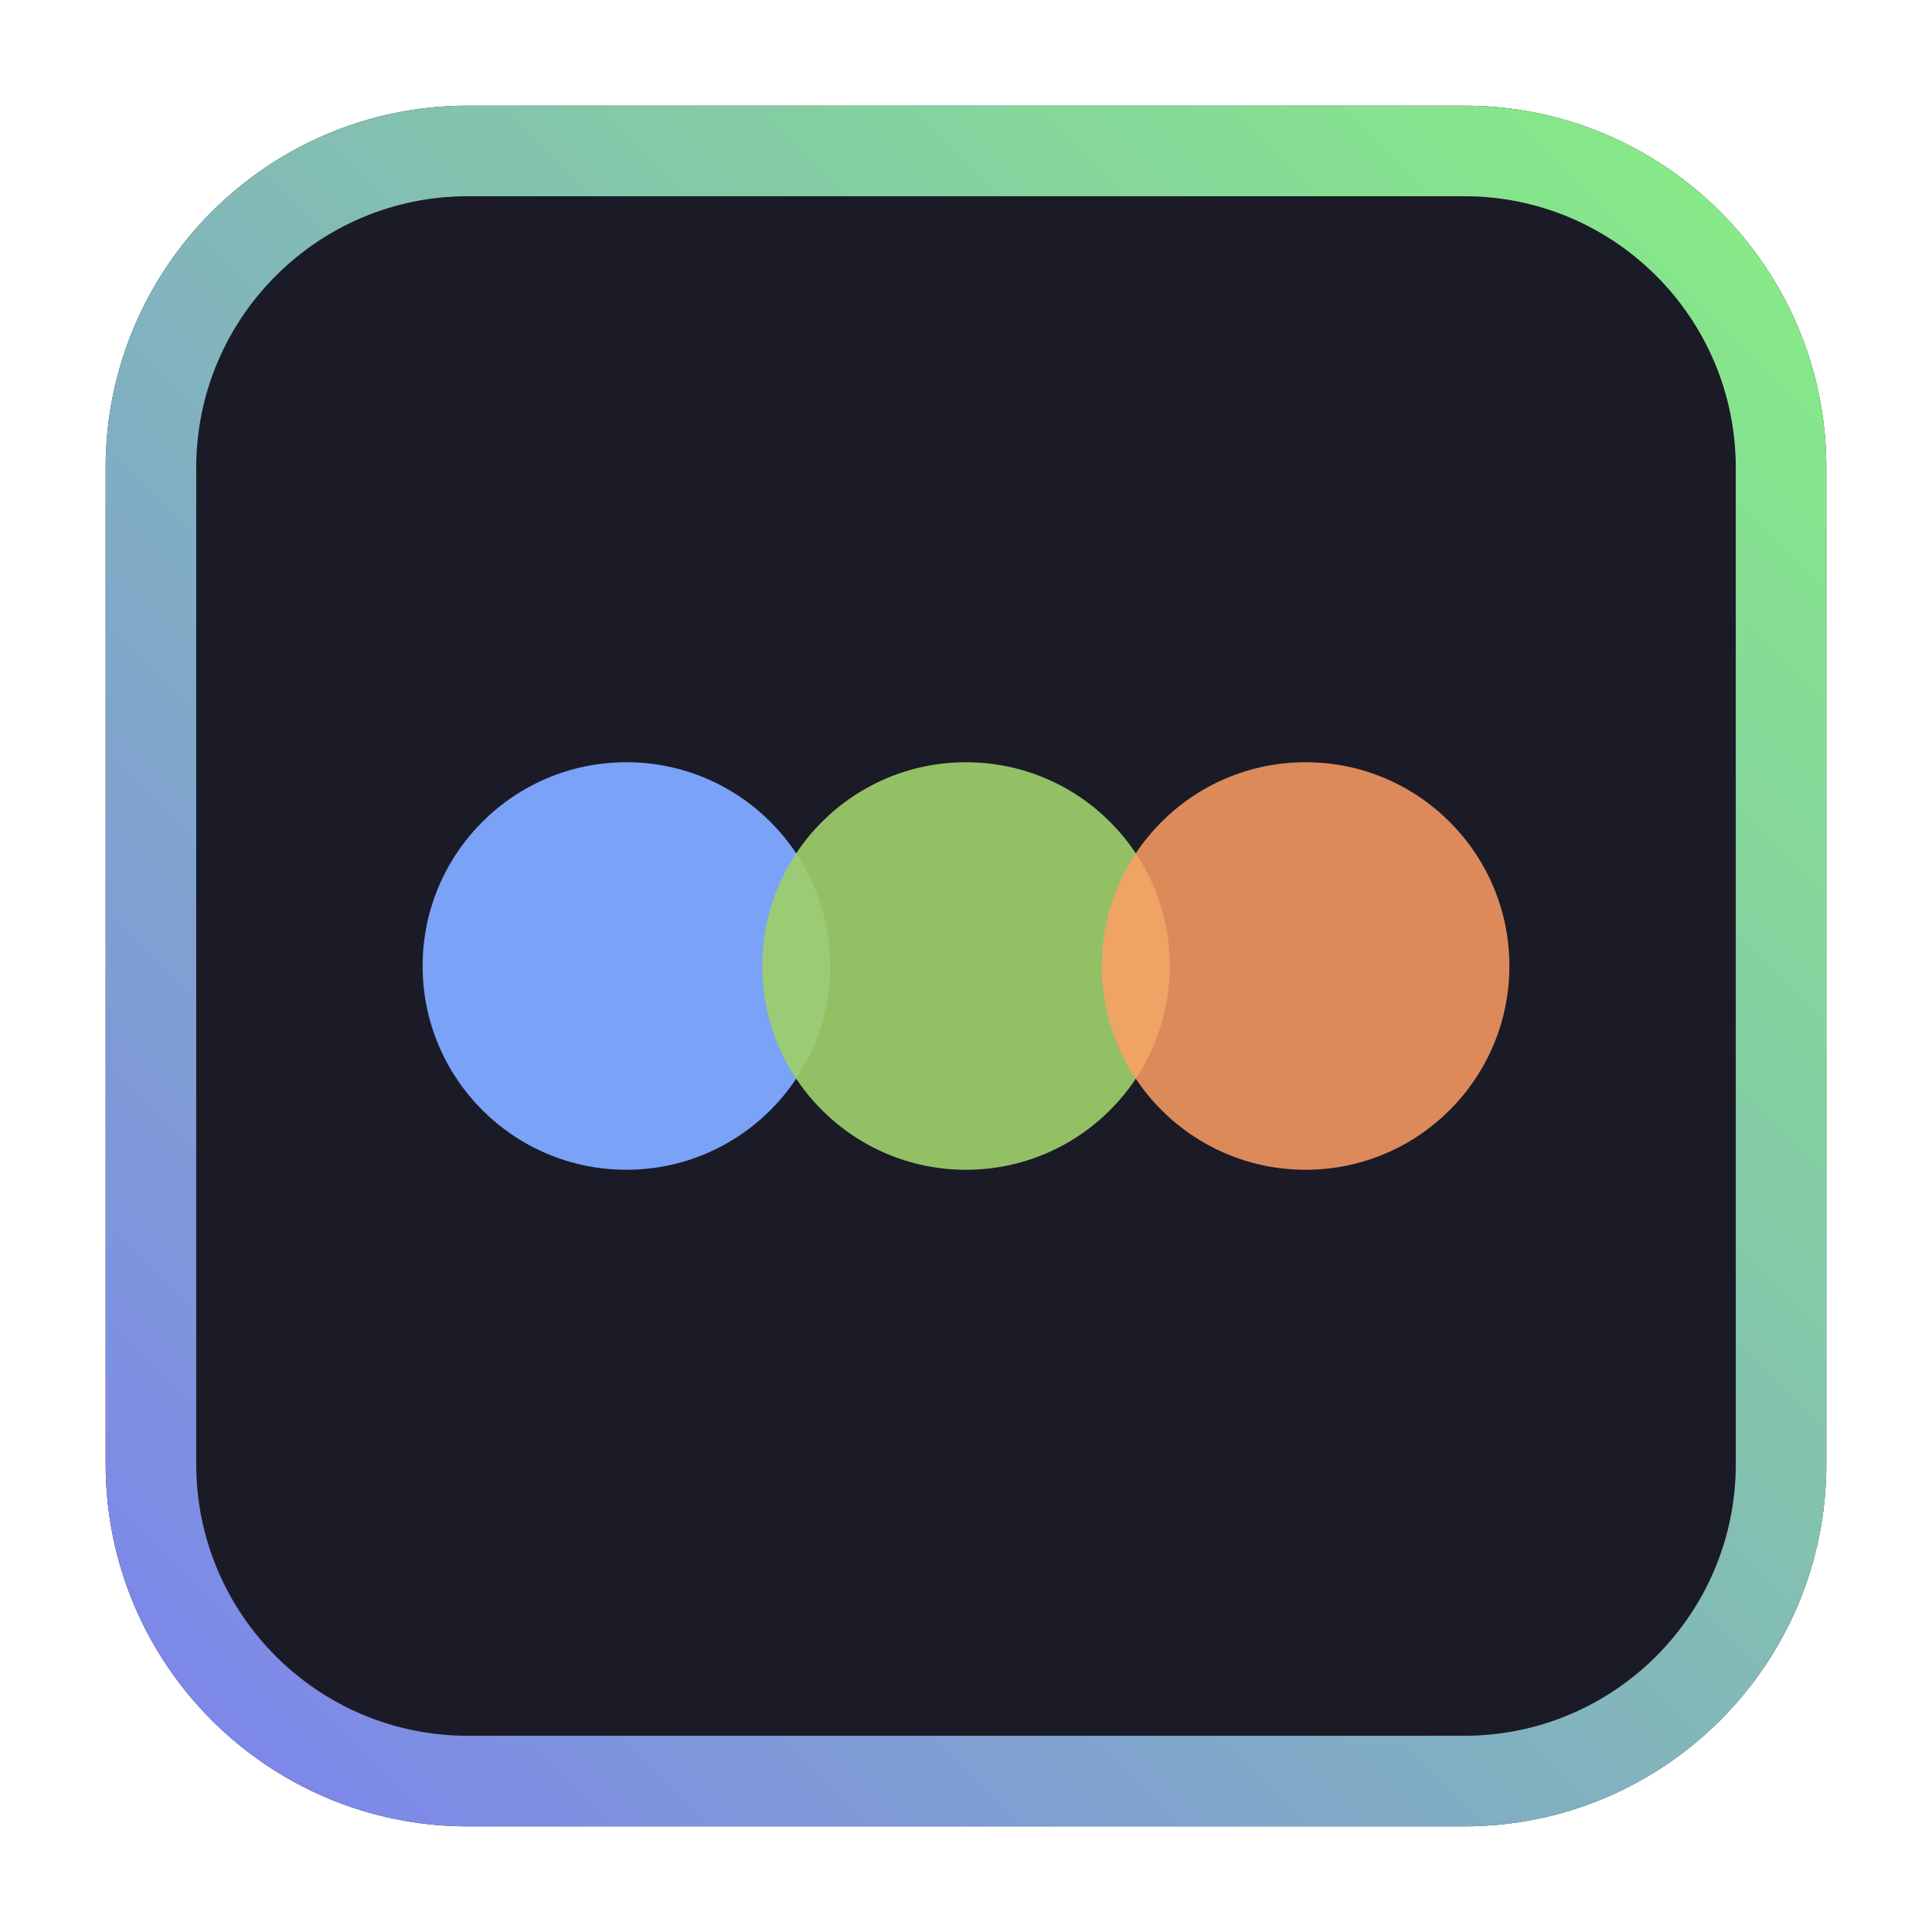
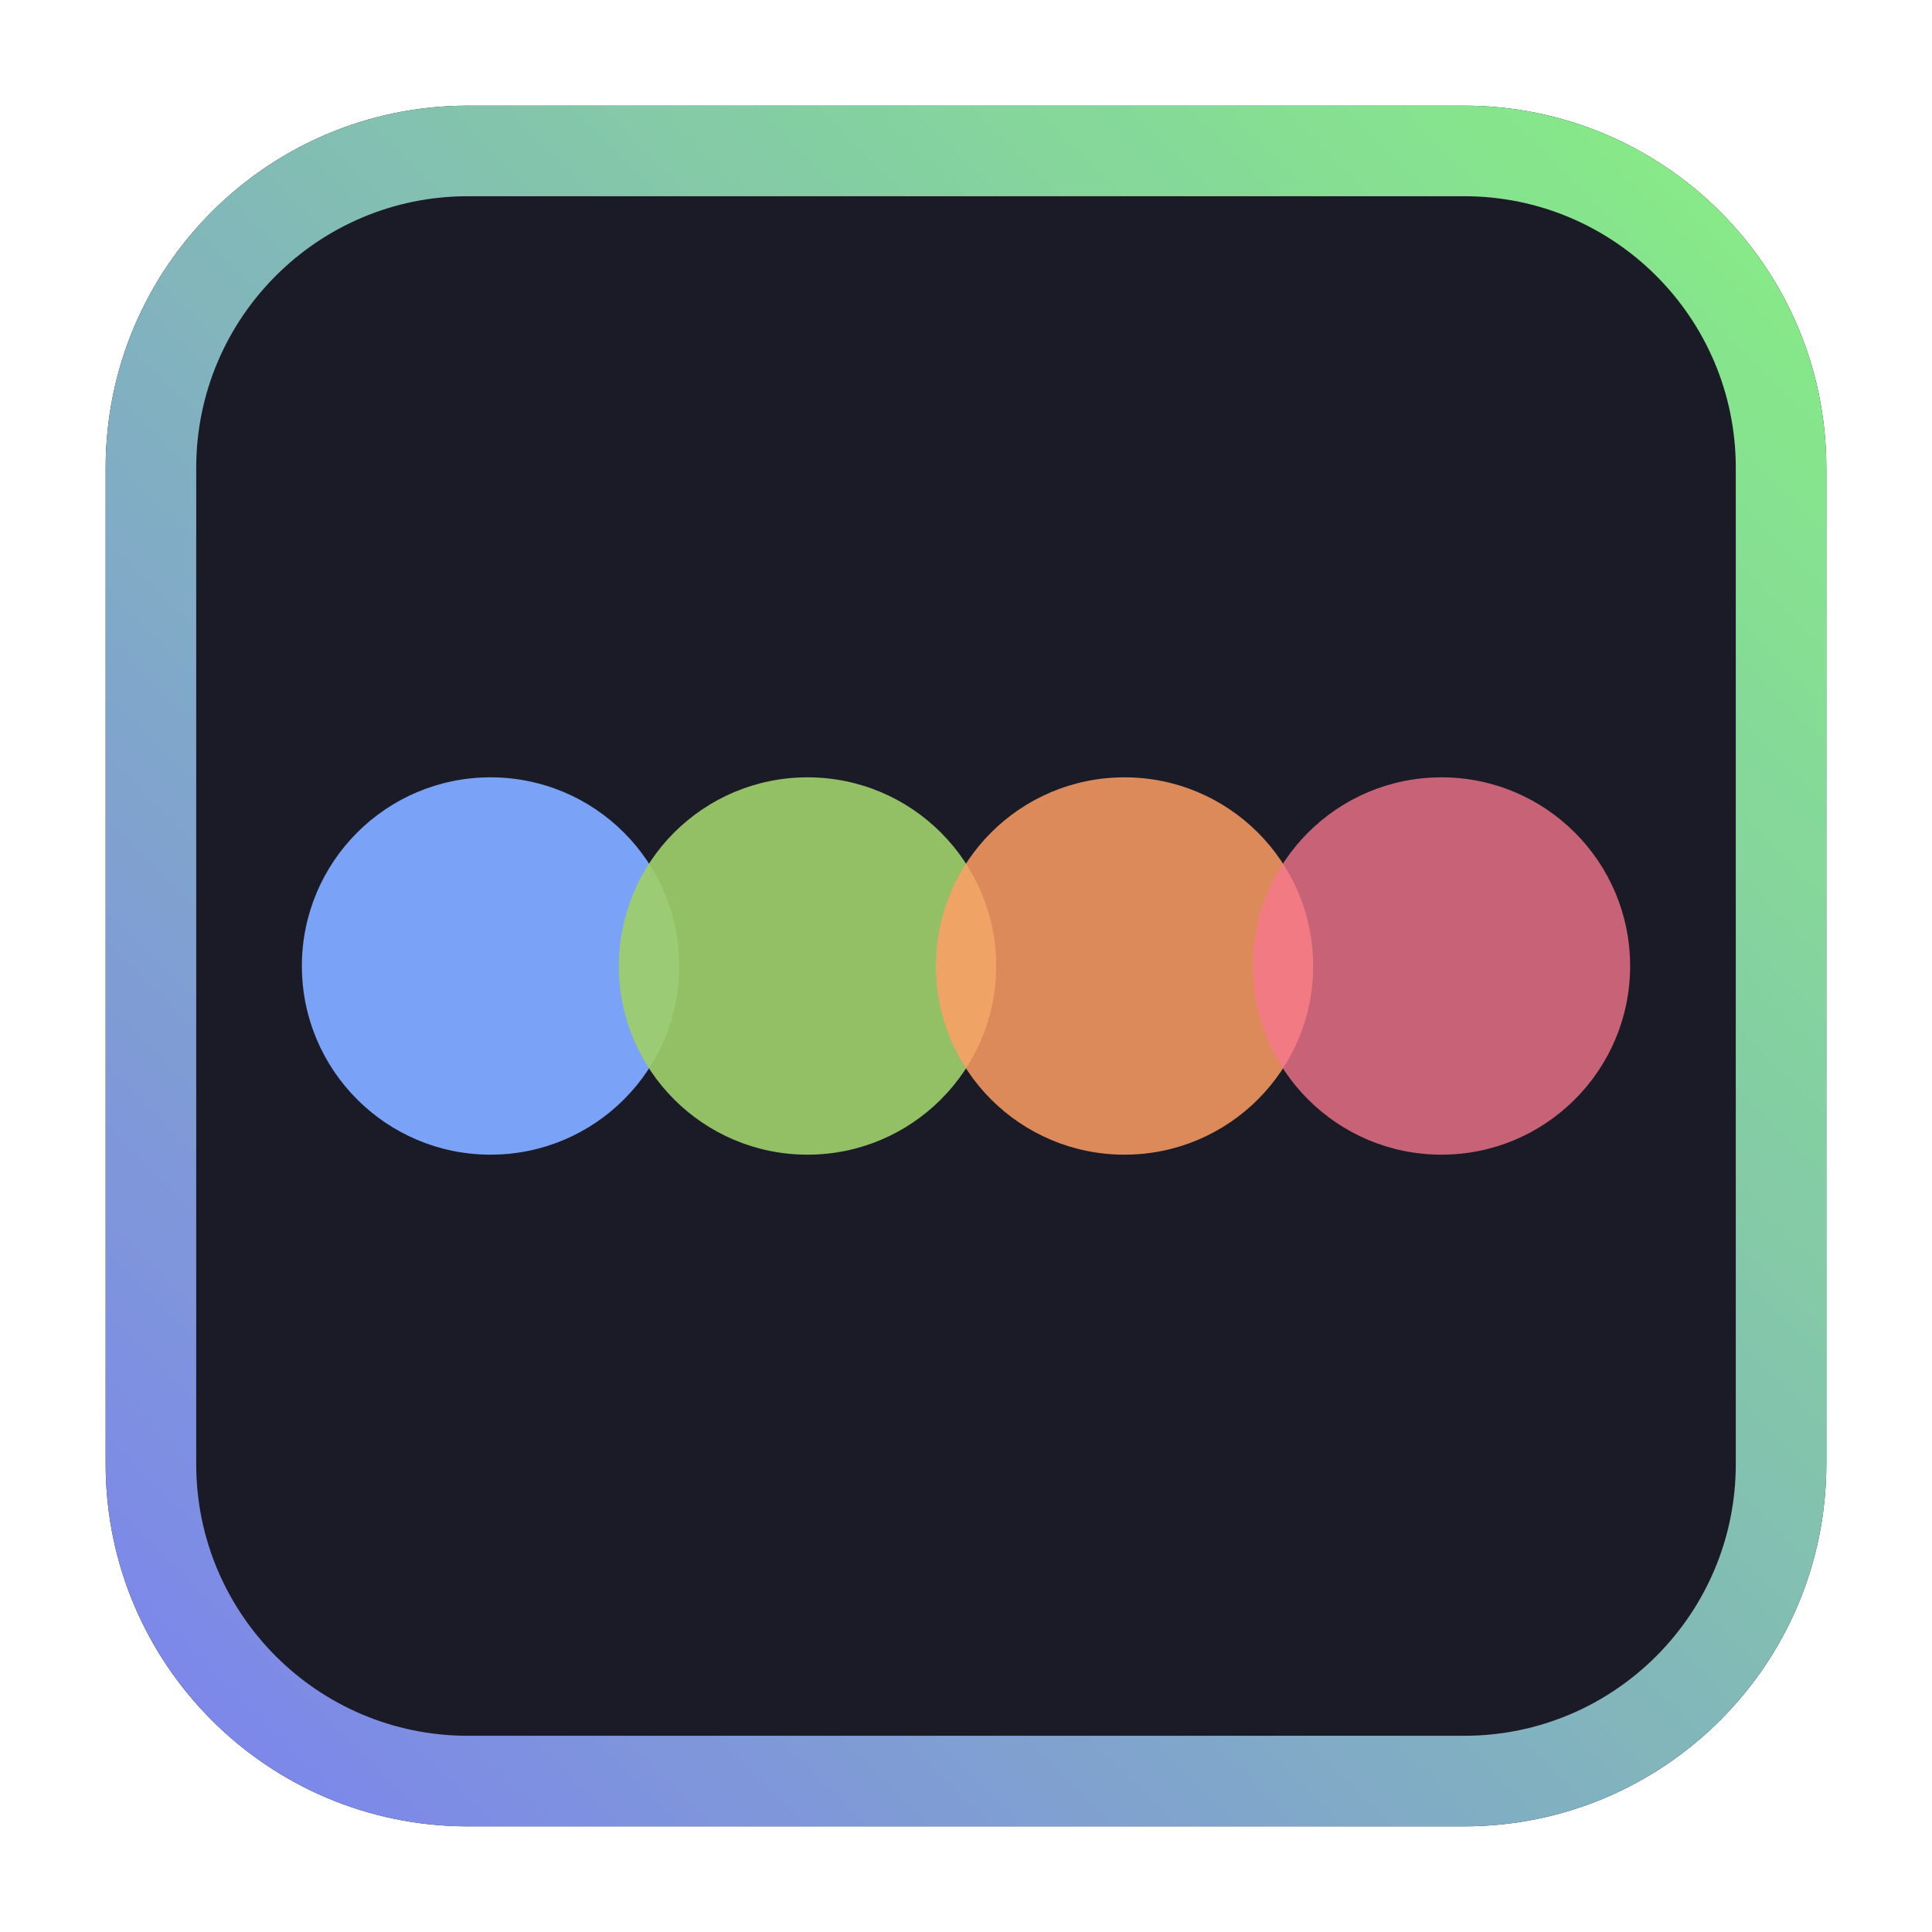
<svg xmlns="http://www.w3.org/2000/svg" width="256" height="256" viewBox="0 0 256 256">
  <defs>
    <linearGradient id="border" x1="0" y1="256" x2="256" y2="0" gradientUnits="userSpaceOnUse">
      <stop offset="0" stop-color="#7c7af7" />
      <stop offset="1" stop-color="#88f77a" />
    </linearGradient>
  </defs>
  <rect x="14" y="14" width="228" height="228" rx="48" fill="#1a1b26" />
  <rect x="20" y="20" width="216" height="216" rx="42" fill="none" stroke="url(#border)" stroke-width="12" />
-   <circle cx="83" cy="128" r="27" fill="#7aa2f7" />
-   <circle cx="128" cy="128" r="27" fill="#9ece6a" fill-opacity="0.92" />
-   <circle cx="173" cy="128" r="27" fill="#ff9e64" fill-opacity="0.85" />
+   <circle cx="65" cy="128" r="25" fill="#7aa2f7" />
+   <circle cx="107" cy="128" r="25" fill="#9ece6a" fill-opacity="0.92" />
+   <circle cx="149" cy="128" r="25" fill="#ff9e64" fill-opacity="0.85" />
+   <circle cx="191" cy="128" r="25" fill="#f7768e" fill-opacity="0.78" />
</svg>
